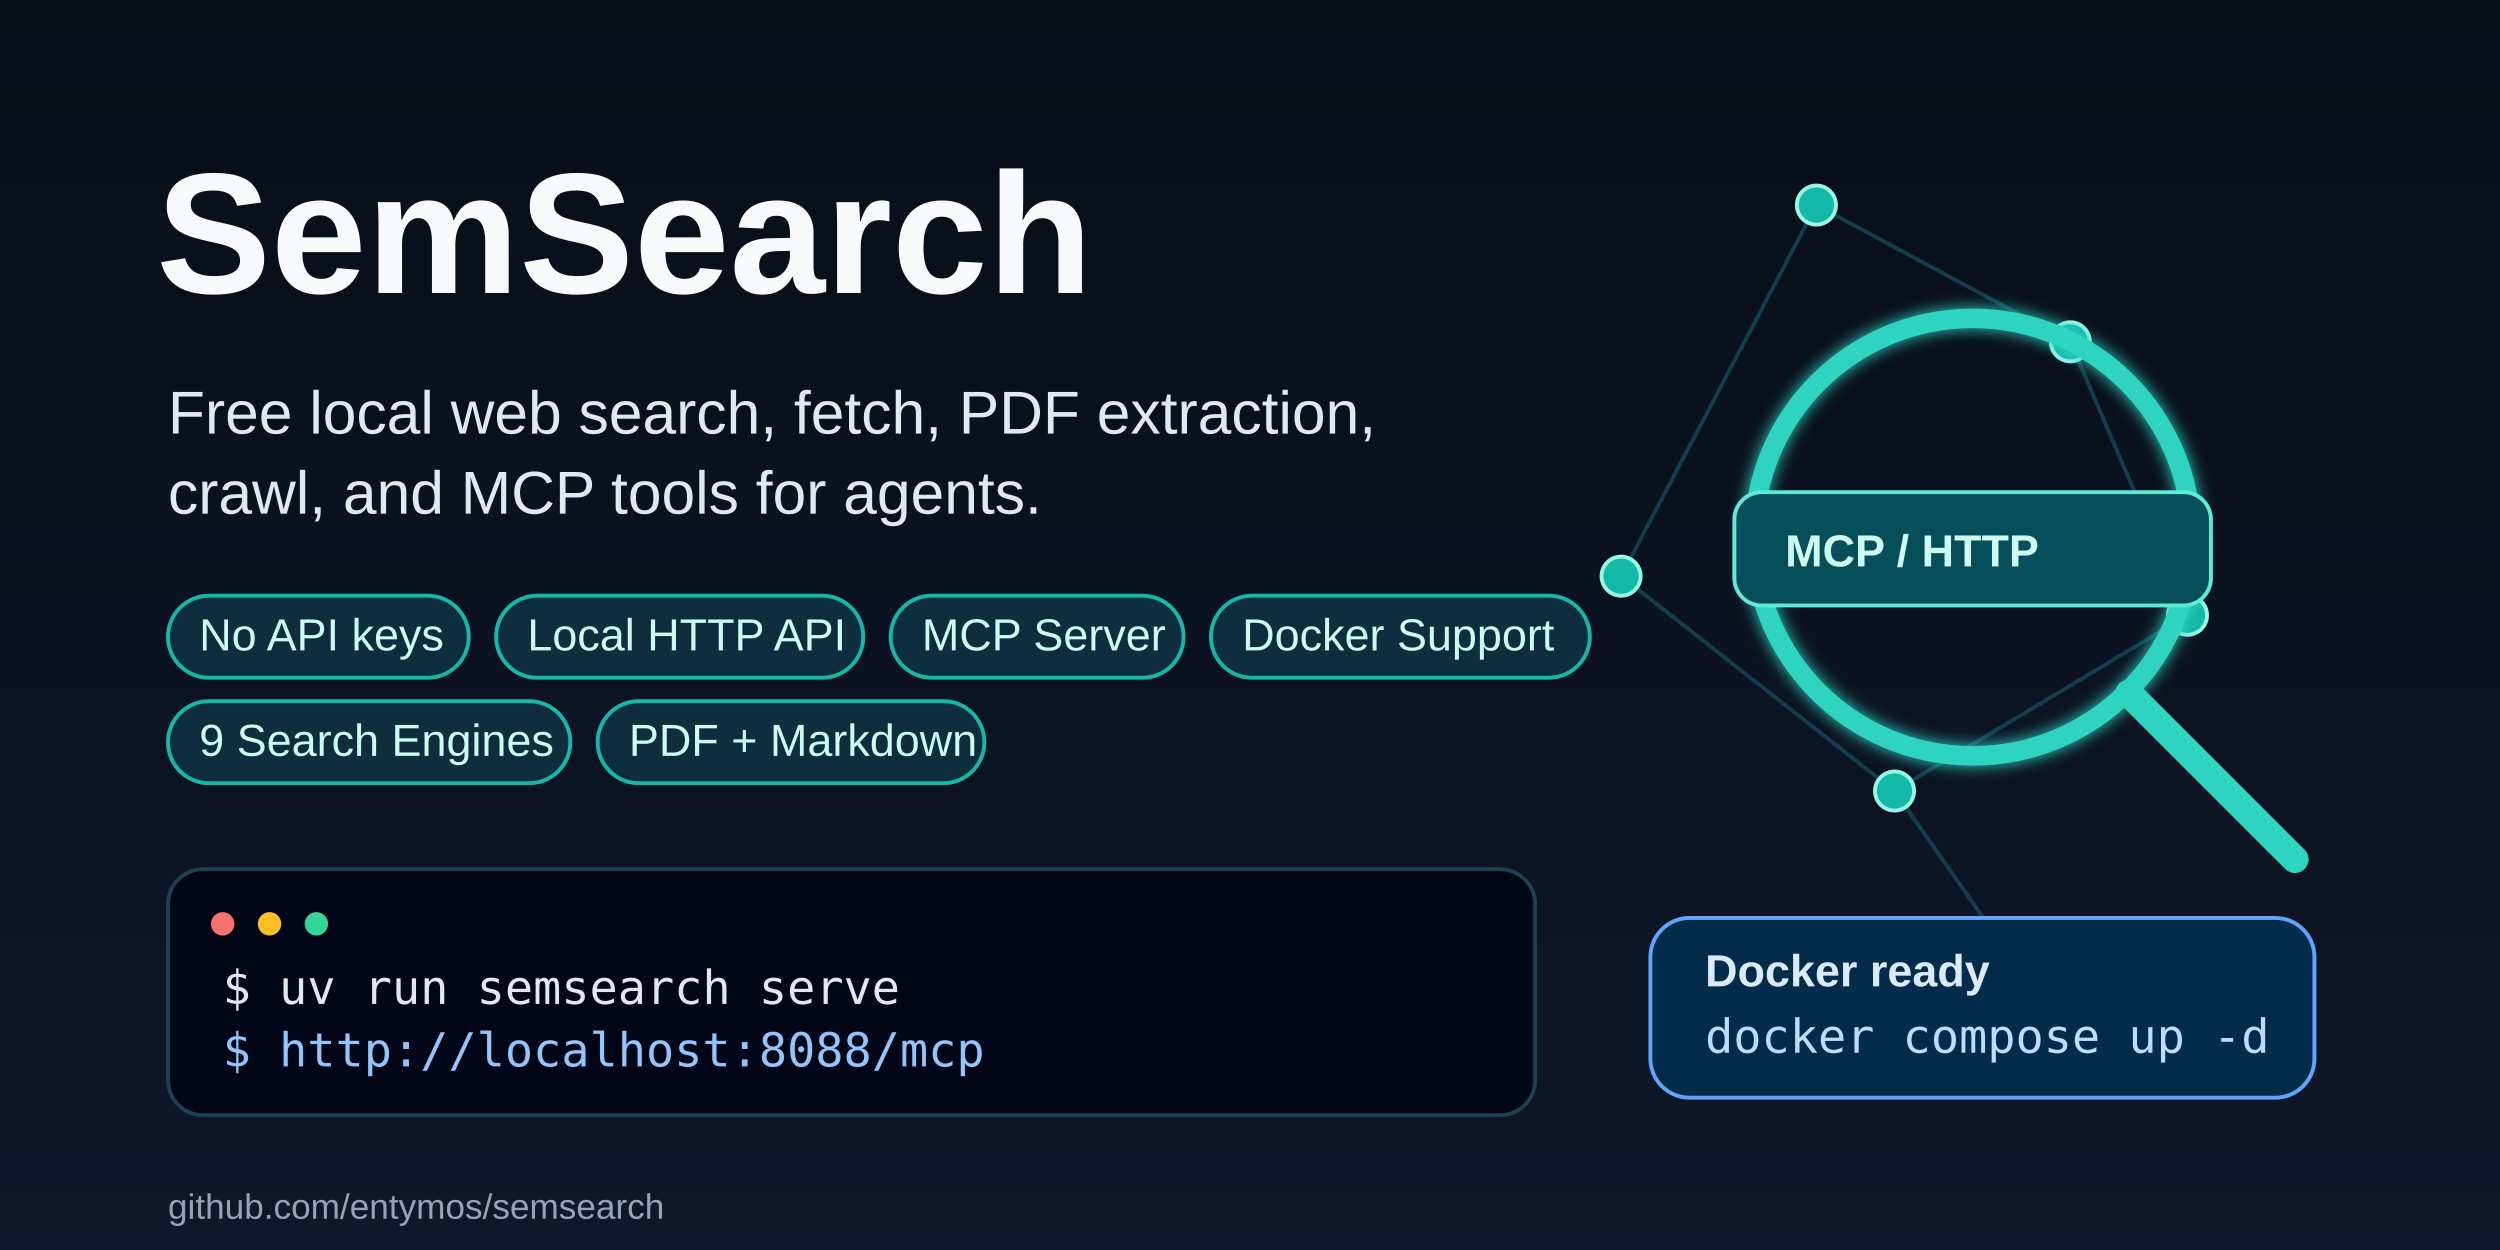
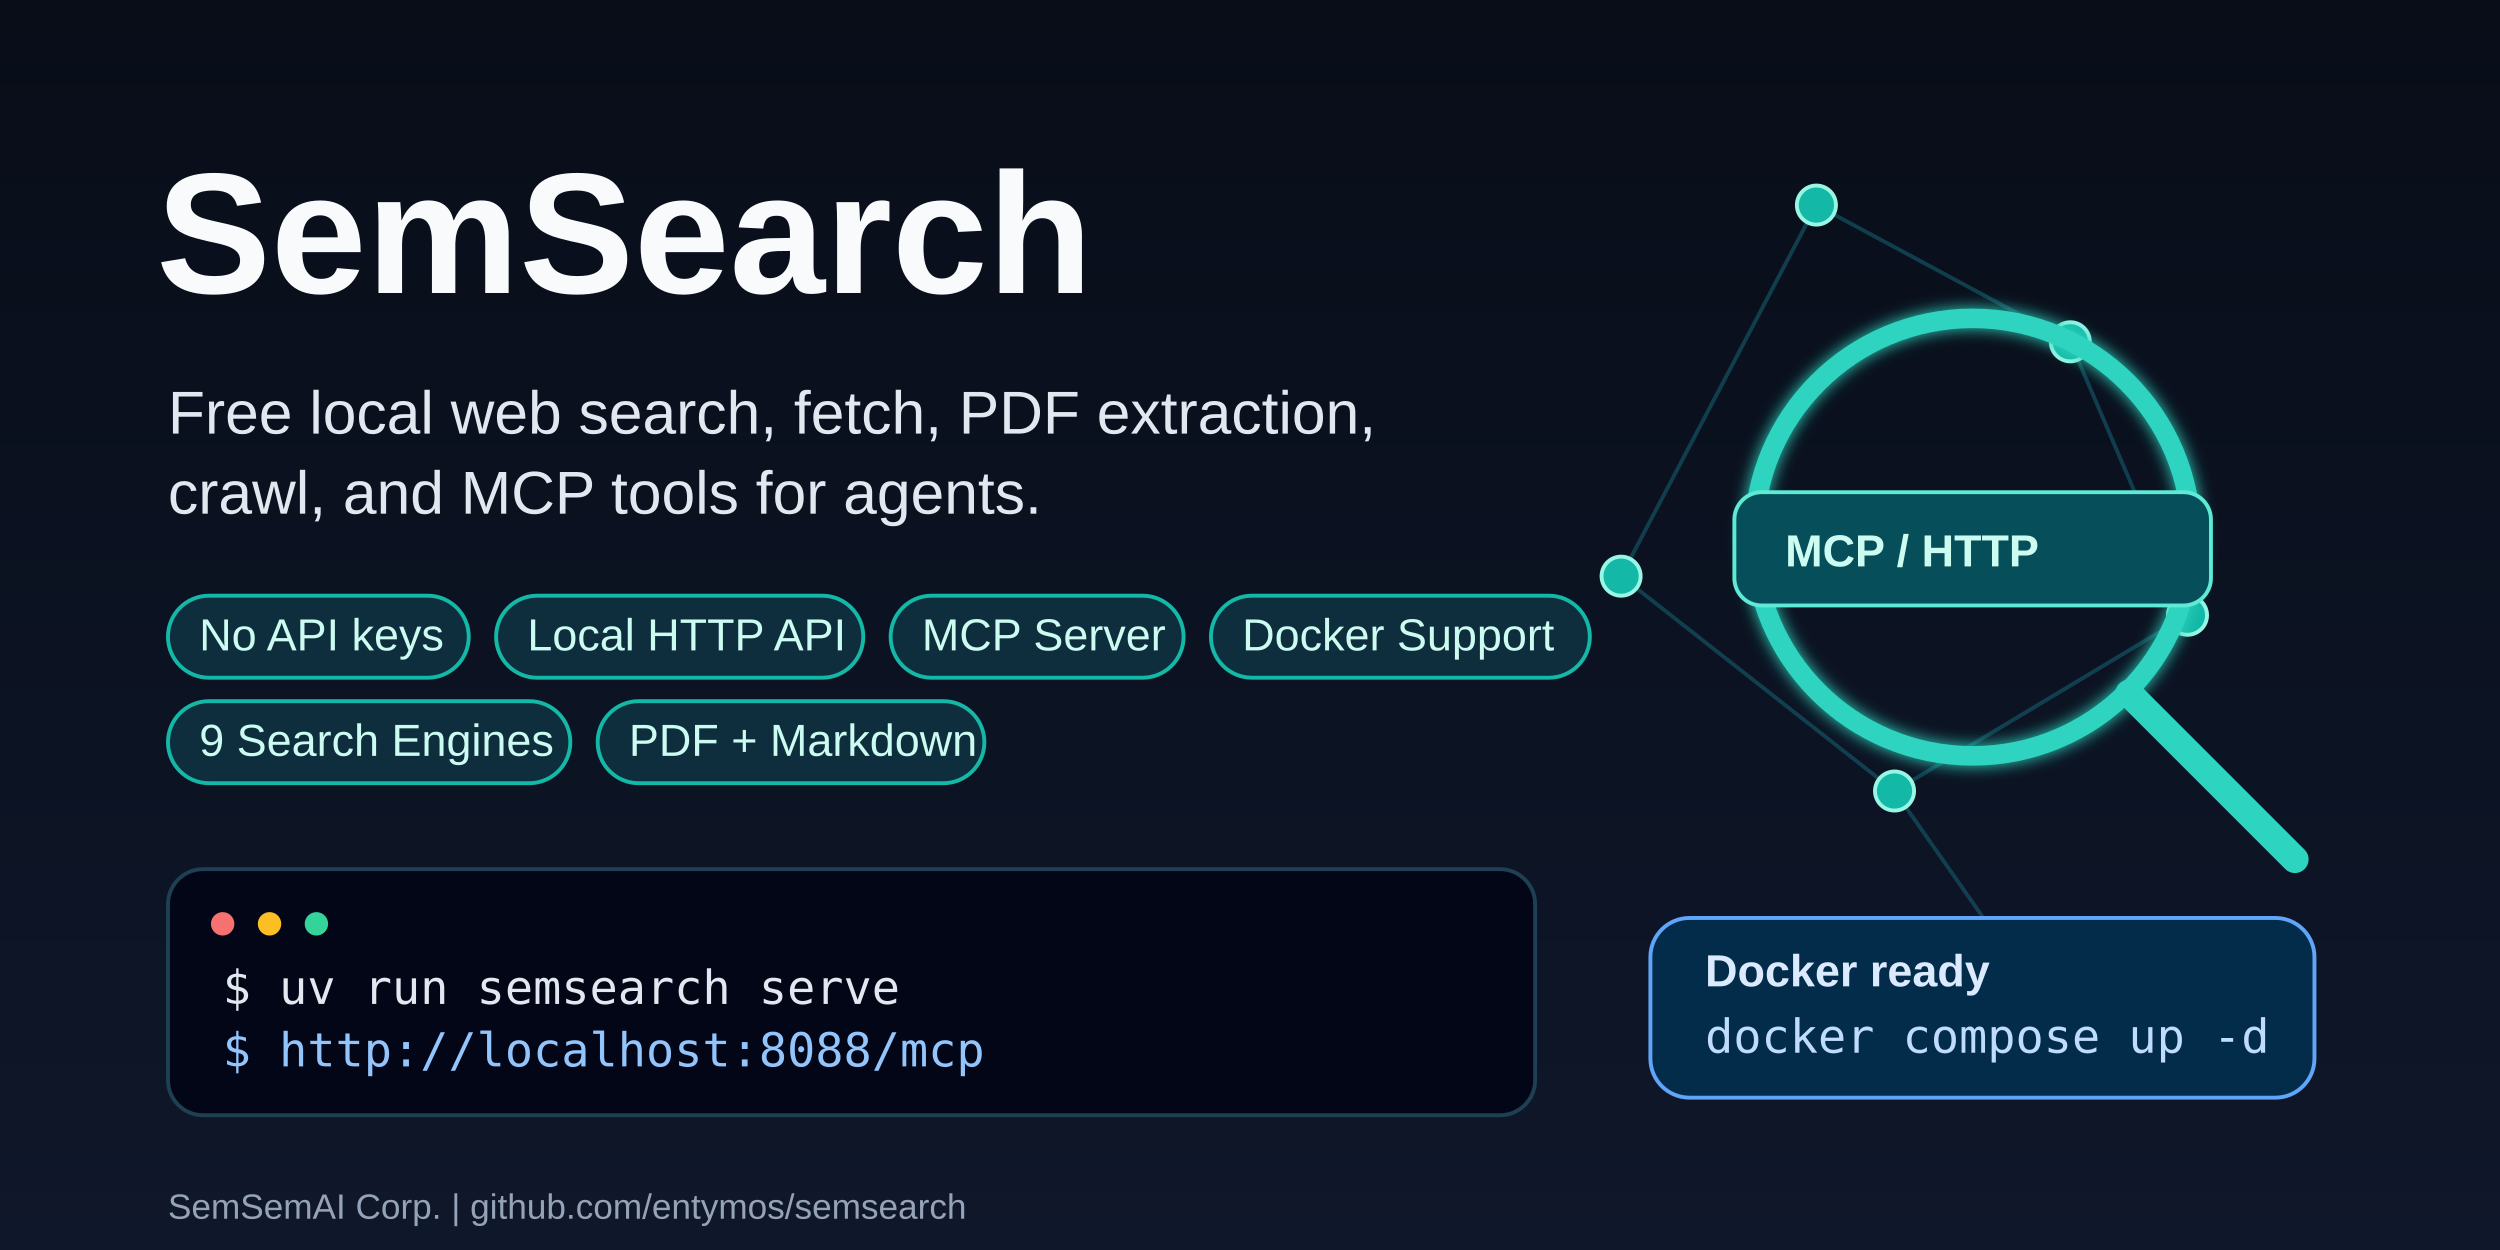
<svg xmlns="http://www.w3.org/2000/svg" width="1280" height="640" viewBox="0 0 1280 640" role="img" aria-label="SemSearch GitHub preview with Docker support">
  <defs>
    <linearGradient id="bg" x1="0" y1="0" x2="0" y2="1">
      <stop offset="0%" stop-color="#080d18" />
      <stop offset="100%" stop-color="#0f172a" />
    </linearGradient>
    <filter id="glow">
      <feGaussianBlur stdDeviation="4" result="blur" />
      <feMerge>
        <feMergeNode in="blur" />
        <feMergeNode in="SourceGraphic" />
      </feMerge>
    </filter>
  </defs>
  <rect width="1280" height="640" fill="url(#bg)" />
  <g opacity="0.75" stroke="#134e5e" stroke-width="2">
    <line x1="930" y1="105" x2="1060" y2="175" />
    <line x1="1060" y1="175" x2="1120" y2="315" />
    <line x1="1120" y1="315" x2="970" y2="405" />
    <line x1="970" y1="405" x2="830" y2="295" />
    <line x1="830" y1="295" x2="930" y2="105" />
    <line x1="970" y1="405" x2="1040" y2="505" />
  </g>
  <g fill="#14b8a6" stroke="#99f6e4" stroke-width="2">
    <circle cx="930" cy="105" r="10" />
    <circle cx="1060" cy="175" r="10" />
    <circle cx="1120" cy="315" r="10" />
    <circle cx="970" cy="405" r="10" />
    <circle cx="830" cy="295" r="10" />
    <circle cx="1040" cy="505" r="10" />
  </g>
  <circle cx="1010" cy="275" r="112" fill="none" stroke="#2dd4bf" stroke-width="10" filter="url(#glow)" />
  <line x1="1090" y1="355" x2="1175" y2="440" stroke="#2dd4bf" stroke-width="14" stroke-linecap="round" />
  <rect x="888" y="252" width="244" height="58" rx="14" fill="#064e59" stroke="#5eead4" stroke-width="2" />
  <text x="914" y="290" font-family="Arial, sans-serif" font-size="23" font-weight="700" fill="#ccfbf1">MCP / HTTP</text>
  <rect x="845" y="470" width="340" height="92" rx="20" fill="#022c4a" stroke="#60a5fa" stroke-width="2" />
  <text x="873" y="505" font-family="Arial, sans-serif" font-size="23" font-weight="700" fill="#dbeafe">Docker ready</text>
  <text x="873" y="539" font-family="Menlo, Consolas, monospace" font-size="24" fill="#bfdbfe">docker compose up -d</text>
  <text x="80" y="150" font-family="Arial, sans-serif" font-size="88" font-weight="700" fill="#f8fafc">SemSearch</text>
  <text x="86" y="222" font-family="Arial, sans-serif" font-size="31" fill="#e2e8f0">Free local web search, fetch, PDF extraction,</text>
  <text x="86" y="263" font-family="Arial, sans-serif" font-size="31" fill="#e2e8f0">crawl, and MCP tools for agents.</text>
  <g font-family="Arial, sans-serif" font-size="23" fill="#ccfbf1">
    <rect x="86" y="305" width="154" height="42" rx="21" fill="#0f2e3d" stroke="#14b8a6" stroke-width="2" />
    <text x="102" y="333">No API keys</text>
    <rect x="254" y="305" width="188" height="42" rx="21" fill="#0f2e3d" stroke="#14b8a6" stroke-width="2" />
    <text x="270" y="333">Local HTTP API</text>
    <rect x="456" y="305" width="150" height="42" rx="21" fill="#0f2e3d" stroke="#14b8a6" stroke-width="2" />
    <text x="472" y="333">MCP Server</text>
    <rect x="620" y="305" width="194" height="42" rx="21" fill="#0f2e3d" stroke="#14b8a6" stroke-width="2" />
    <text x="636" y="333">Docker Support</text>
    <rect x="86" y="359" width="206" height="42" rx="21" fill="#0f2e3d" stroke="#14b8a6" stroke-width="2" />
    <text x="102" y="387">9 Search Engines</text>
    <rect x="306" y="359" width="198" height="42" rx="21" fill="#0f2e3d" stroke="#14b8a6" stroke-width="2" />
    <text x="322" y="387">PDF + Markdown</text>
  </g>
  <rect x="86" y="445" width="700" height="126" rx="18" fill="#020617" stroke="#1e4052" stroke-width="2" />
  <circle cx="114" cy="473" r="6" fill="#f87171" />
  <circle cx="138" cy="473" r="6" fill="#fbbf24" />
  <circle cx="162" cy="473" r="6" fill="#34d399" />
  <text x="114" y="514" font-family="Menlo, Consolas, monospace" font-size="24" fill="#e2e8f0">$ uv run semsearch serve</text>
  <text x="114" y="546" font-family="Menlo, Consolas, monospace" font-size="24" fill="#93c5fd">$ http://localhost:8088/mcp</text>
-   <text x="86" y="624" font-family="Arial, sans-serif" font-size="18" fill="#94a3b8">github.com/entymos/semsearch</text>
+   <text x="86" y="624" font-family="Arial, sans-serif" font-size="18" fill="#94a3b8">SemSemAI Corp. | github.com/entymos/semsearch</text>
</svg>
